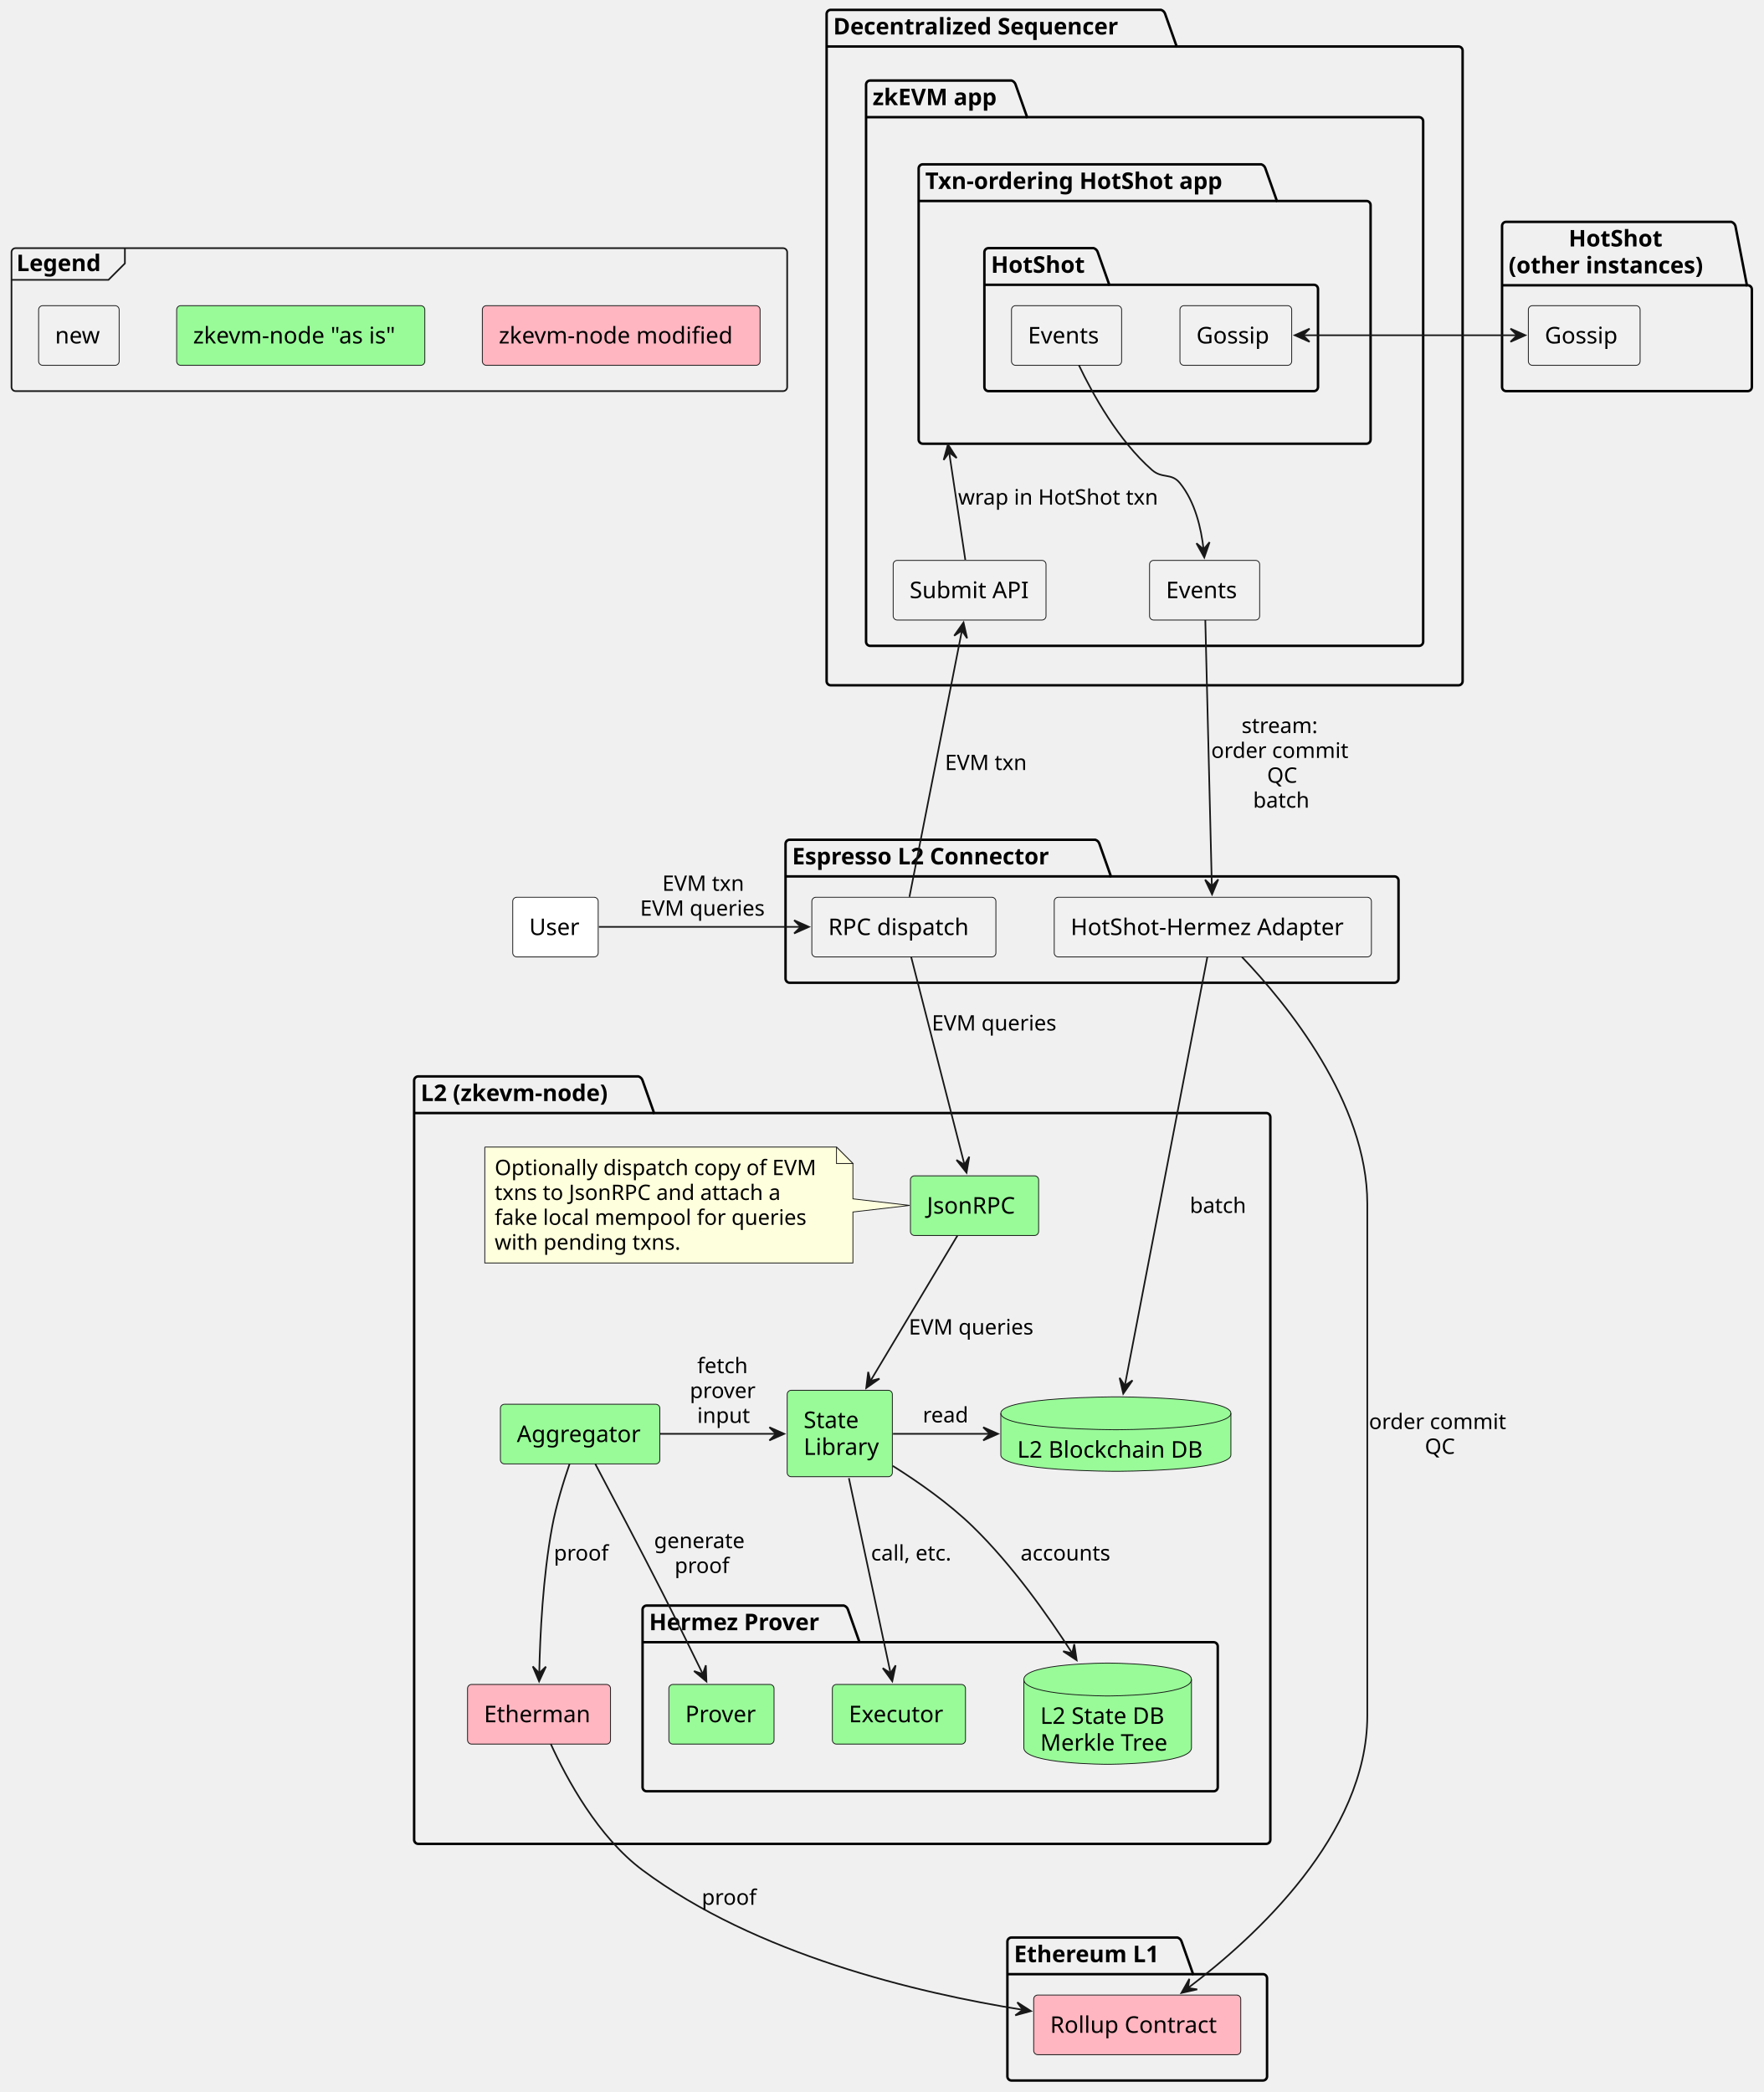
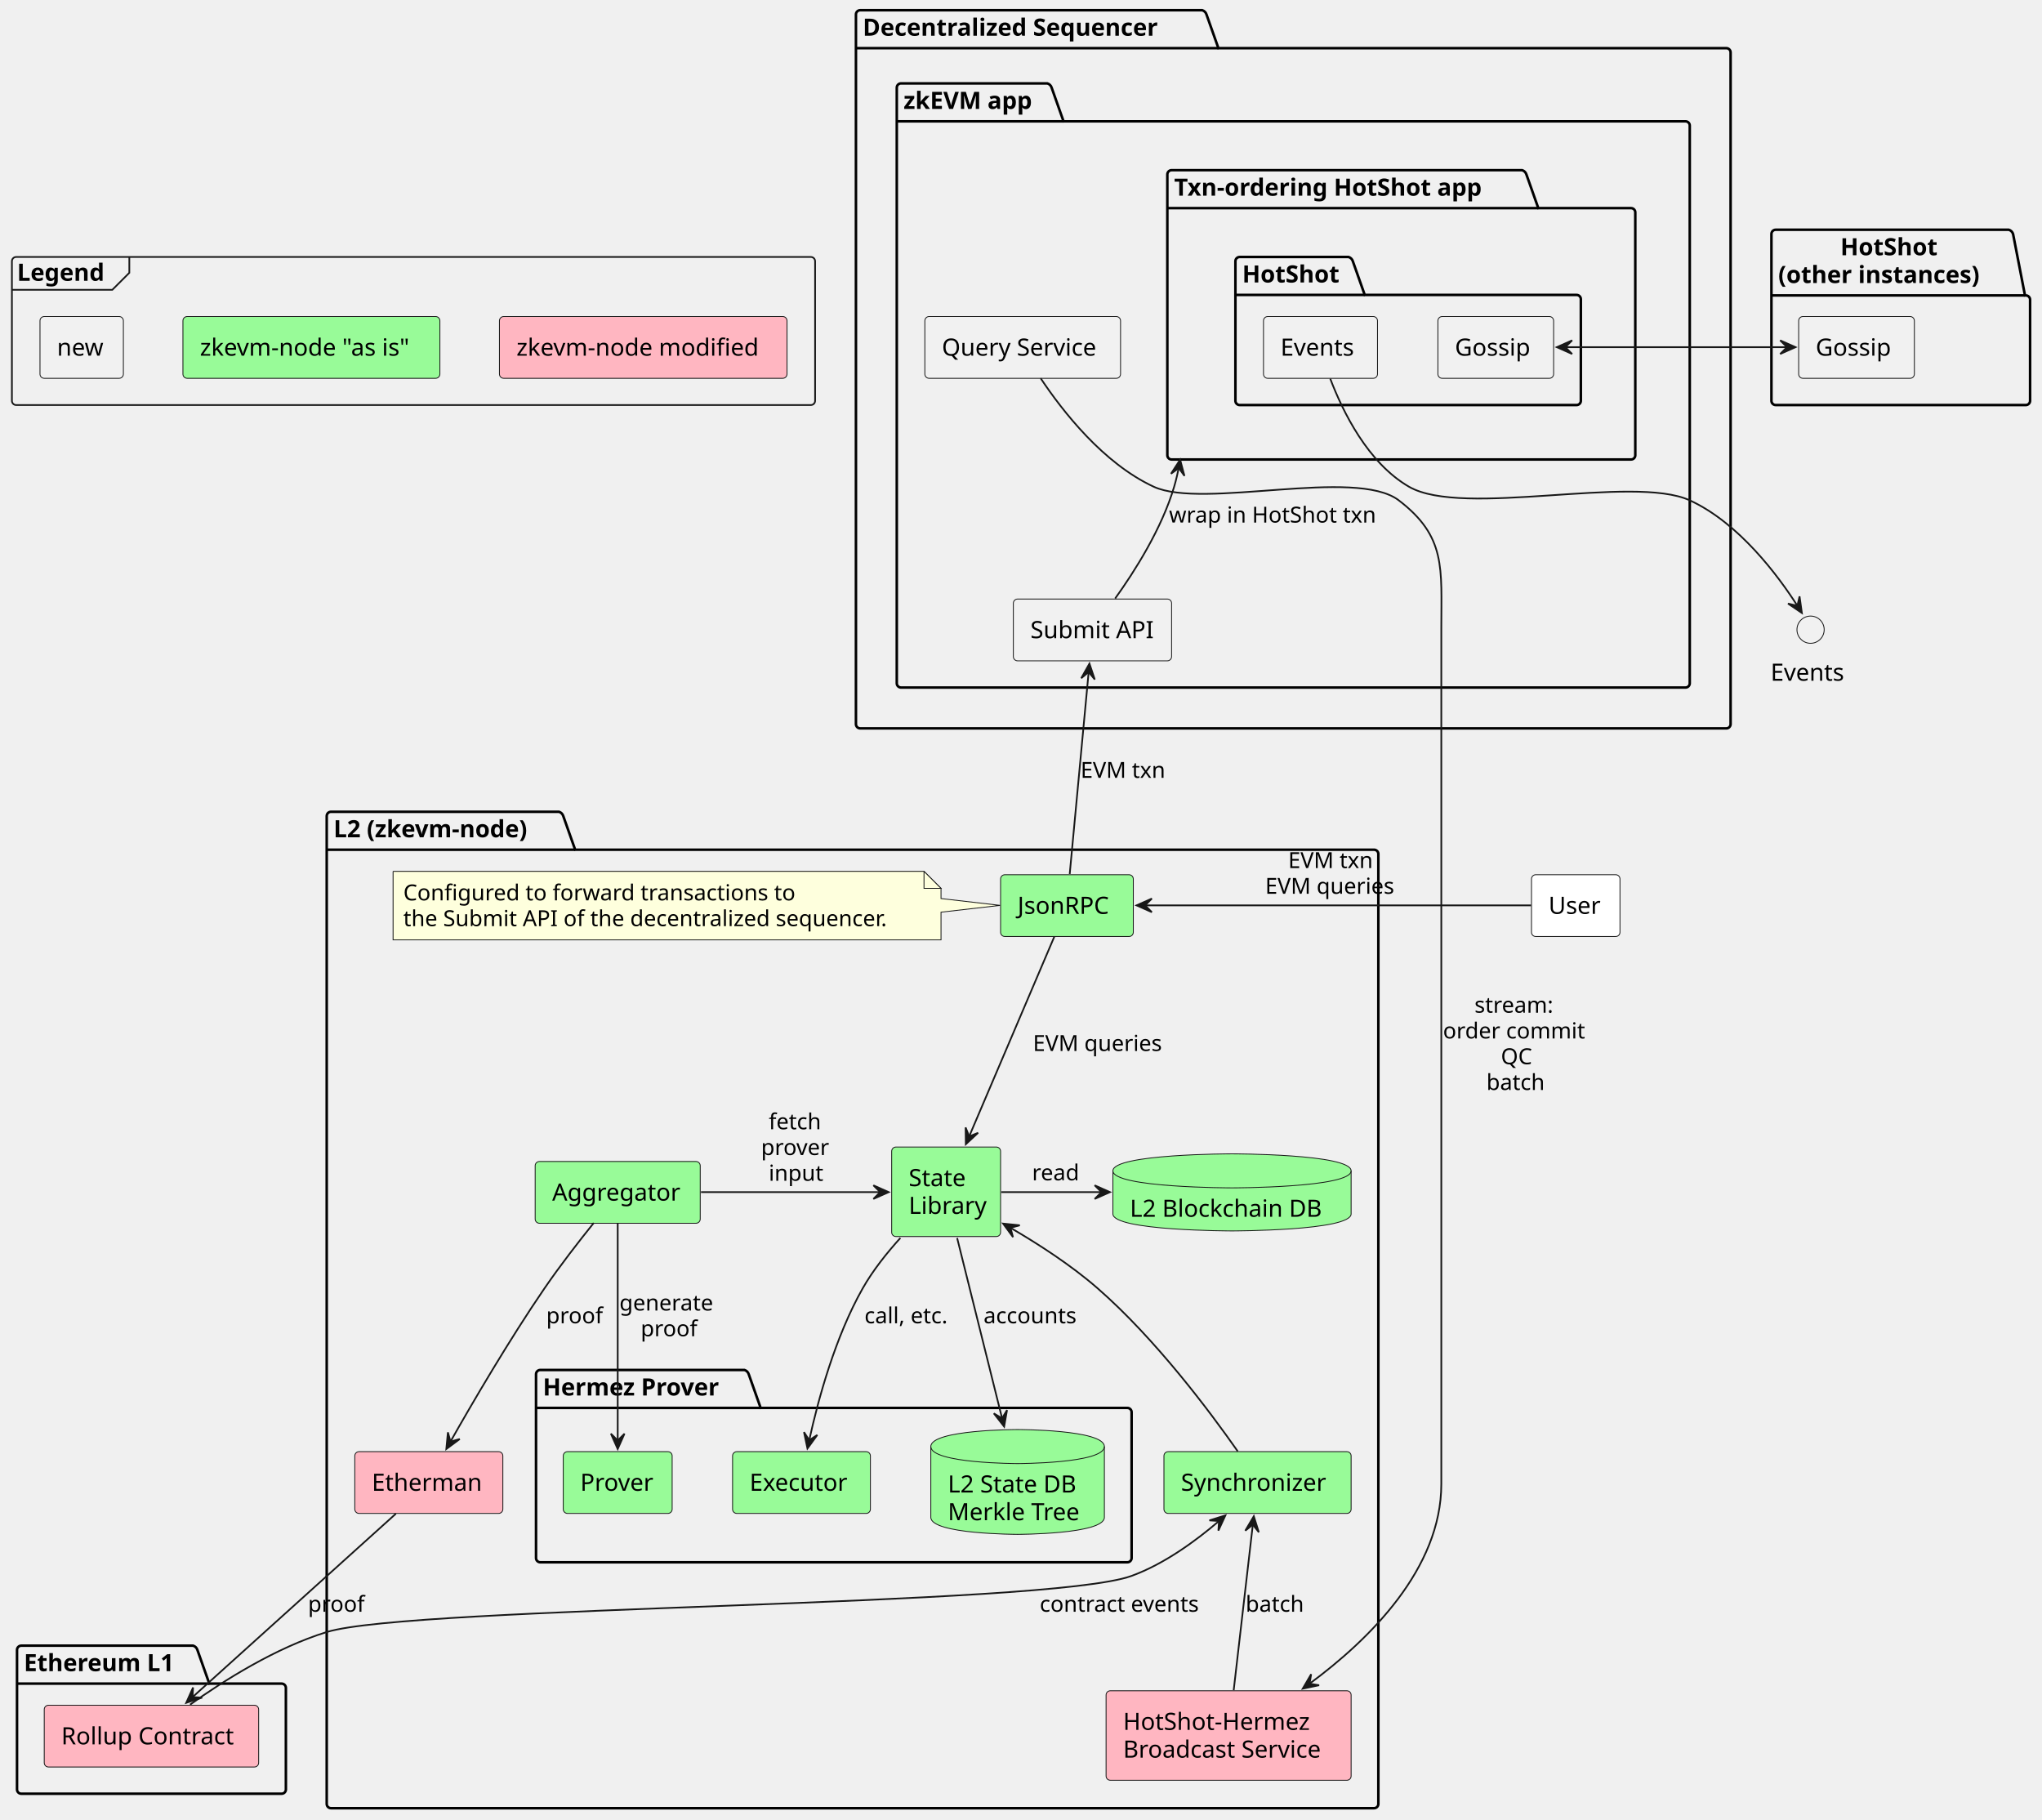
- <svg xmlns="http://www.w3.org/2000/svg" contentStyleType="text/css" height="1273px" preserveAspectRatio="none" style="width:1073px;height:1273px;background:#FFFFFF;" version="1.1" viewBox="0 0 1073 1273" width="1073px" zoomAndPan="magnify">
+ <svg xmlns="http://www.w3.org/2000/svg" contentStyleType="text/css" height="1069px" preserveAspectRatio="none" style="width:1200px;height:1069px;background:#FFFFFF;" version="1.1" viewBox="0 0 1200 1069" width="1200px" zoomAndPan="magnify">
  <defs />
  <g>
    <g id="cluster_Legend">
      <rect fill="none" height="87" rx="2.5" ry="2.5" style="stroke:#181818;stroke-width:1.0;" width="472" x="7" y="151" />
      <path d="M76,151 L76,160.297 L66,170.297 L7,170.297 " fill="none" style="stroke:#181818;stroke-width:1.0;" />
      <text fill="#000000" font-family="sans-serif" font-size="14" font-weight="bold" lengthAdjust="spacing" textLength="59" x="10" y="164.995">Legend</text>
    </g>
    <g id="cluster_HotShotExternal">
-       <path d="M916.5,135 L1053.5,135 A3.75,3.75 0 0 1 1056,137.5 L1063,173.594 L1063.5,173.594 A2.5,2.5 0 0 1 1066,176.094 L1066,235.5 A2.5,2.5 0 0 1 1063.5,238 L916.5,238 A2.5,2.5 0 0 1 914,235.5 L914,137.5 A2.5,2.5 0 0 1 916.5,135 " fill="none" style="stroke:#000000;stroke-width:1.5;" />
-       <line style="stroke:#000000;stroke-width:1.5;" x1="914" x2="1063" y1="173.594" y2="173.594" />
-       <text fill="#000000" font-family="sans-serif" font-size="14" font-weight="bold" lengthAdjust="spacing" textLength="63" x="954.5" y="149.995">HotShot</text>
-       <text fill="#000000" font-family="sans-serif" font-size="14" font-weight="bold" lengthAdjust="spacing" textLength="136" x="918" y="166.292">(other instances)</text>
+       <path d="M1043.5,135 L1180.5,135 A3.75,3.75 0 0 1 1183,137.5 L1190,173.594 L1190.5,173.594 A2.5,2.5 0 0 1 1193,176.094 L1193,235.5 A2.5,2.5 0 0 1 1190.5,238 L1043.5,238 A2.5,2.5 0 0 1 1041,235.5 L1041,137.5 A2.5,2.5 0 0 1 1043.5,135 " fill="none" style="stroke:#000000;stroke-width:1.5;" />
+       <line style="stroke:#000000;stroke-width:1.5;" x1="1041" x2="1190" y1="173.594" y2="173.594" />
+       <text fill="#000000" font-family="sans-serif" font-size="14" font-weight="bold" lengthAdjust="spacing" textLength="63" x="1081.5" y="149.995">HotShot</text>
+       <text fill="#000000" font-family="sans-serif" font-size="14" font-weight="bold" lengthAdjust="spacing" textLength="136" x="1045" y="166.292">(other instances)</text>
    </g>
    <g id="cluster_Decentralized Sequencer">
-       <path d="M505.5,6 L706.5,6 A3.75,3.75 0 0 1 709,8.5 L716,28.297 L887.5,28.297 A2.5,2.5 0 0 1 890,30.797 L890,414.5 A2.5,2.5 0 0 1 887.5,417 L505.5,417 A2.5,2.5 0 0 1 503,414.5 L503,8.5 A2.5,2.5 0 0 1 505.5,6 " fill="none" style="stroke:#000000;stroke-width:1.5;" />
+       <path d="M505.5,6 L706.5,6 A3.75,3.75 0 0 1 709,8.5 L716,28.297 L1014.5,28.297 A2.5,2.5 0 0 1 1017,30.797 L1017,425.5 A2.5,2.5 0 0 1 1014.5,428 L505.5,428 A2.5,2.5 0 0 1 503,425.5 L503,8.5 A2.5,2.5 0 0 1 505.5,6 " fill="none" style="stroke:#000000;stroke-width:1.5;" />
      <line style="stroke:#000000;stroke-width:1.5;" x1="503" x2="716" y1="28.297" y2="28.297" />
      <text fill="#000000" font-family="sans-serif" font-size="14" font-weight="bold" lengthAdjust="spacing" textLength="200" x="507" y="20.995">Decentralized Sequencer</text>
    </g>
    <g id="cluster_zkApp">
-       <path d="M529.5,49 L615.5,49 A3.75,3.75 0 0 1 618,51.5 L625,71.297 L863.5,71.297 A2.5,2.5 0 0 1 866,73.797 L866,390.5 A2.5,2.5 0 0 1 863.5,393 L529.5,393 A2.5,2.5 0 0 1 527,390.5 L527,51.5 A2.5,2.5 0 0 1 529.5,49 " fill="none" style="stroke:#000000;stroke-width:1.5;" />
+       <path d="M529.5,49 L615.5,49 A3.75,3.75 0 0 1 618,51.5 L625,71.297 L990.5,71.297 A2.5,2.5 0 0 1 993,73.797 L993,401.5 A2.5,2.5 0 0 1 990.5,404 L529.5,404 A2.5,2.5 0 0 1 527,401.5 L527,51.5 A2.5,2.5 0 0 1 529.5,49 " fill="none" style="stroke:#000000;stroke-width:1.5;" />
      <line style="stroke:#000000;stroke-width:1.5;" x1="527" x2="625" y1="71.297" y2="71.297" />
      <text fill="#000000" font-family="sans-serif" font-size="14" font-weight="bold" lengthAdjust="spacing" textLength="85" x="531" y="63.995">zkEVM app</text>
    </g>
    <g id="cluster_App">
-       <path d="M561.5,100 L767.5,100 A3.75,3.75 0 0 1 770,102.5 L777,122.297 L831.5,122.297 A2.5,2.5 0 0 1 834,124.797 L834,267.5 A2.5,2.5 0 0 1 831.5,270 L561.5,270 A2.5,2.5 0 0 1 559,267.5 L559,102.5 A2.5,2.5 0 0 1 561.5,100 " fill="none" style="stroke:#000000;stroke-width:1.5;" />
-       <line style="stroke:#000000;stroke-width:1.5;" x1="559" x2="777" y1="122.297" y2="122.297" />
-       <text fill="#000000" font-family="sans-serif" font-size="14" font-weight="bold" lengthAdjust="spacing" textLength="205" x="563" y="114.995">Txn-ordering HotShot app</text>
+       <path d="M688.5,100 L894.5,100 A3.75,3.75 0 0 1 897,102.5 L904,122.297 L958.5,122.297 A2.5,2.5 0 0 1 961,124.797 L961,267.5 A2.5,2.5 0 0 1 958.5,270 L688.5,270 A2.5,2.5 0 0 1 686,267.5 L686,102.5 A2.5,2.5 0 0 1 688.5,100 " fill="none" style="stroke:#000000;stroke-width:1.5;" />
+       <line style="stroke:#000000;stroke-width:1.5;" x1="686" x2="904" y1="122.297" y2="122.297" />
+       <text fill="#000000" font-family="sans-serif" font-size="14" font-weight="bold" lengthAdjust="spacing" textLength="205" x="690" y="114.995">Txn-ordering HotShot app</text>
    </g>
    <g id="cluster_HotShot">
-       <path d="M601.5,151 L665.5,151 A3.75,3.75 0 0 1 668,153.5 L675,173.297 L799.5,173.297 A2.5,2.5 0 0 1 802,175.797 L802,235.5 A2.5,2.5 0 0 1 799.5,238 L601.5,238 A2.5,2.5 0 0 1 599,235.5 L599,153.5 A2.5,2.5 0 0 1 601.5,151 " fill="none" style="stroke:#000000;stroke-width:1.5;" />
-       <line style="stroke:#000000;stroke-width:1.5;" x1="599" x2="675" y1="173.297" y2="173.297" />
-       <text fill="#000000" font-family="sans-serif" font-size="14" font-weight="bold" lengthAdjust="spacing" textLength="63" x="603" y="165.995">HotShot</text>
-     </g>
-     <g id="cluster_Connector">
-       <path d="M480.5,511 L666.5,511 A3.75,3.75 0 0 1 669,513.5 L676,533.297 L848.5,533.297 A2.5,2.5 0 0 1 851,535.797 L851,595.5 A2.5,2.5 0 0 1 848.5,598 L480.5,598 A2.5,2.5 0 0 1 478,595.5 L478,513.5 A2.5,2.5 0 0 1 480.5,511 " fill="none" style="stroke:#000000;stroke-width:1.5;" />
-       <line style="stroke:#000000;stroke-width:1.5;" x1="478" x2="676" y1="533.297" y2="533.297" />
-       <text fill="#000000" font-family="sans-serif" font-size="14" font-weight="bold" lengthAdjust="spacing" textLength="185" x="482" y="525.995">Espresso L2 Connector</text>
+       <path d="M728.5,151 L792.5,151 A3.75,3.75 0 0 1 795,153.5 L802,173.297 L926.5,173.297 A2.5,2.5 0 0 1 929,175.797 L929,235.5 A2.5,2.5 0 0 1 926.5,238 L728.5,238 A2.5,2.5 0 0 1 726,235.5 L726,153.5 A2.5,2.5 0 0 1 728.5,151 " fill="none" style="stroke:#000000;stroke-width:1.5;" />
+       <line style="stroke:#000000;stroke-width:1.5;" x1="726" x2="802" y1="173.297" y2="173.297" />
+       <text fill="#000000" font-family="sans-serif" font-size="14" font-weight="bold" lengthAdjust="spacing" textLength="63" x="730" y="165.995">HotShot</text>
    </g>
    <g id="cluster_L1">
-       <path d="M615.5,1179 L716.5,1179 A3.75,3.75 0 0 1 719,1181.5 L726,1201.297 L768.5,1201.297 A2.5,2.5 0 0 1 771,1203.797 L771,1263.5 A2.5,2.5 0 0 1 768.5,1266 L615.5,1266 A2.5,2.5 0 0 1 613,1263.5 L613,1181.5 A2.5,2.5 0 0 1 615.5,1179 " fill="none" style="stroke:#000000;stroke-width:1.5;" />
-       <line style="stroke:#000000;stroke-width:1.5;" x1="613" x2="726" y1="1201.297" y2="1201.297" />
-       <text fill="#000000" font-family="sans-serif" font-size="14" font-weight="bold" lengthAdjust="spacing" textLength="100" x="617" y="1193.995">Ethereum L1</text>
+       <path d="M12.5,967 L113.5,967 A3.75,3.75 0 0 1 116,969.5 L123,989.297 L165.5,989.297 A2.5,2.5 0 0 1 168,991.797 L168,1051.5 A2.5,2.5 0 0 1 165.5,1054 L12.5,1054 A2.5,2.5 0 0 1 10,1051.5 L10,969.5 A2.5,2.5 0 0 1 12.5,967 " fill="none" style="stroke:#000000;stroke-width:1.5;" />
+       <line style="stroke:#000000;stroke-width:1.5;" x1="10" x2="123" y1="989.297" y2="989.297" />
+       <text fill="#000000" font-family="sans-serif" font-size="14" font-weight="bold" lengthAdjust="spacing" textLength="100" x="14" y="981.995">Ethereum L1</text>
    </g>
    <g id="cluster_L2">
-       <path d="M254.5,655 L388.5,655 A3.75,3.75 0 0 1 391,657.5 L398,677.297 L770.5,677.297 A2.5,2.5 0 0 1 773,679.797 L773,1119.5 A2.5,2.5 0 0 1 770.5,1122 L254.5,1122 A2.5,2.5 0 0 1 252,1119.5 L252,657.5 A2.5,2.5 0 0 1 254.5,655 " fill="none" style="stroke:#000000;stroke-width:1.5;" />
-       <line style="stroke:#000000;stroke-width:1.5;" x1="252" x2="398" y1="677.297" y2="677.297" />
-       <text fill="#000000" font-family="sans-serif" font-size="14" font-weight="bold" lengthAdjust="spacing" textLength="133" x="256" y="669.995">L2 (zkevm-node)</text>
+       <path d="M194.5,477 L328.5,477 A3.75,3.75 0 0 1 331,479.5 L338,499.297 L807.5,499.297 A2.5,2.5 0 0 1 810,501.797 L810,1060 A2.5,2.5 0 0 1 807.5,1062.5 L194.5,1062.5 A2.5,2.5 0 0 1 192,1060 L192,479.5 A2.5,2.5 0 0 1 194.5,477 " fill="none" style="stroke:#000000;stroke-width:1.5;" />
+       <line style="stroke:#000000;stroke-width:1.5;" x1="192" x2="338" y1="499.297" y2="499.297" />
+       <text fill="#000000" font-family="sans-serif" font-size="14" font-weight="bold" lengthAdjust="spacing" textLength="133" x="196" y="491.995">L2 (zkevm-node)</text>
    </g>
    <g id="cluster_HermezProver">
-       <path d="M393.5,977 L513.5,977 A3.75,3.75 0 0 1 516,979.5 L523,999.297 L738.5,999.297 A2.5,2.5 0 0 1 741,1001.797 L741,1087.5 A2.5,2.5 0 0 1 738.5,1090 L393.5,1090 A2.5,2.5 0 0 1 391,1087.5 L391,979.5 A2.5,2.5 0 0 1 393.5,977 " fill="none" style="stroke:#000000;stroke-width:1.5;" />
-       <line style="stroke:#000000;stroke-width:1.5;" x1="391" x2="523" y1="999.297" y2="999.297" />
-       <text fill="#000000" font-family="sans-serif" font-size="14" font-weight="bold" lengthAdjust="spacing" textLength="119" x="395" y="991.995">Hermez Prover</text>
+       <path d="M317.5,805 L437.5,805 A3.75,3.75 0 0 1 440,807.5 L447,827.297 L662.5,827.297 A2.5,2.5 0 0 1 665,829.797 L665,915.5 A2.5,2.5 0 0 1 662.5,918 L317.5,918 A2.5,2.5 0 0 1 315,915.5 L315,807.5 A2.5,2.5 0 0 1 317.5,805 " fill="none" style="stroke:#000000;stroke-width:1.5;" />
+       <line style="stroke:#000000;stroke-width:1.5;" x1="315" x2="447" y1="827.297" y2="827.297" />
+       <text fill="#000000" font-family="sans-serif" font-size="14" font-weight="bold" lengthAdjust="spacing" textLength="119" x="319" y="819.995">Hermez Prover</text>
    </g>
    <g id="elem_Original">
      <rect fill="#98FB98" height="36.297" rx="2.5" ry="2.5" style="stroke:#181818;stroke-width:0.5;" width="151" x="107.5" y="186" />
      <text fill="#000000" font-family="sans-serif" font-size="14" lengthAdjust="spacing" textLength="131" x="117.5" y="208.995">zkevm-node "as is"</text>
    </g>
    <g id="elem_Modified">
      <rect fill="#FFB6C1" height="36.297" rx="2.5" ry="2.5" style="stroke:#181818;stroke-width:0.5;" width="169" x="293.5" y="186" />
      <text fill="#000000" font-family="sans-serif" font-size="14" lengthAdjust="spacing" textLength="149" x="303.5" y="208.995">zkevm-node modified</text>
    </g>
    <g id="elem_New">
      <rect fill="#F1F1F1" height="36.297" rx="2.5" ry="2.5" style="stroke:#181818;stroke-width:0.5;" width="49" x="23.5" y="186" />
      <text fill="#000000" font-family="sans-serif" font-size="14" lengthAdjust="spacing" textLength="29" x="33.5" y="208.995">new</text>
    </g>
    <g id="elem_GossipExternal">
-       <rect fill="#F1F1F1" height="36.297" rx="2.5" ry="2.5" style="stroke:#181818;stroke-width:0.5;" width="68" x="930" y="186" />
-       <text fill="#000000" font-family="sans-serif" font-size="14" lengthAdjust="spacing" textLength="48" x="940" y="208.995">Gossip</text>
+       <rect fill="#F1F1F1" height="36.297" rx="2.5" ry="2.5" style="stroke:#181818;stroke-width:0.5;" width="68" x="1057" y="186" />
+       <text fill="#000000" font-family="sans-serif" font-size="14" lengthAdjust="spacing" textLength="48" x="1067" y="208.995">Gossip</text>
+     </g>
+     <g id="elem_QueryService">
+       <rect fill="#F1F1F1" height="36.297" rx="2.5" ry="2.5" style="stroke:#181818;stroke-width:0.5;" width="115" x="543.5" y="186" />
+       <text fill="#000000" font-family="sans-serif" font-size="14" lengthAdjust="spacing" textLength="95" x="553.5" y="208.995">Query Service</text>
+     </g>
+     <g id="elem_Submit">
+       <rect fill="#F1F1F1" height="36.297" rx="2.5" ry="2.5" style="stroke:#181818;stroke-width:0.5;" width="93" x="595.5" y="352" />
+       <text fill="#000000" font-family="sans-serif" font-size="14" lengthAdjust="spacing" textLength="73" x="605.5" y="374.995">Submit API</text>
+     </g>
+     <g id="elem_GossipInternal">
+       <rect fill="#F1F1F1" height="36.297" rx="2.5" ry="2.5" style="stroke:#181818;stroke-width:0.5;" width="68" x="845" y="186" />
+       <text fill="#000000" font-family="sans-serif" font-size="14" lengthAdjust="spacing" textLength="48" x="855" y="208.995">Gossip</text>
+     </g>
+     <g id="elem_HotShotEvents">
+       <rect fill="#F1F1F1" height="36.297" rx="2.5" ry="2.5" style="stroke:#181818;stroke-width:0.5;" width="67" x="742.5" y="186" />
+       <text fill="#000000" font-family="sans-serif" font-size="14" lengthAdjust="spacing" textLength="47" x="752.5" y="208.995">Events</text>
+     </g>
+     <g id="elem_Rollup">
+       <rect fill="#FFB6C1" height="36.297" rx="2.5" ry="2.5" style="stroke:#181818;stroke-width:0.5;" width="126" x="26" y="1002" />
+       <text fill="#000000" font-family="sans-serif" font-size="14" lengthAdjust="spacing" textLength="106" x="36" y="1024.995">Rollup Contract</text>
+     </g>
+     <g id="elem_JsonRPC">
+       <rect fill="#98FB98" height="36.297" rx="2.5" ry="2.5" style="stroke:#181818;stroke-width:0.5;" width="78" x="588" y="514" />
+       <text fill="#000000" font-family="sans-serif" font-size="14" lengthAdjust="spacing" textLength="58" x="598" y="536.995">JsonRPC</text>
+     </g>
+     <g id="elem_GMN23">
+       <path d="M231,512 L231,552.266 A0,0 0 0 0 231,552.266 L553,552.266 A0,0 0 0 0 553,552.266 L553,536 L587.74,532 L553,528 L553,522 L543,512 L231,512 A0,0 0 0 0 231,512 " fill="#FEFFDD" style="stroke:#181818;stroke-width:0.5;" />
+       <path d="M543,512 L543,522 L553,522 L543,512 " fill="#FEFFDD" style="stroke:#181818;stroke-width:0.5;" />
+       <text fill="#000000" font-family="sans-serif" font-size="13" lengthAdjust="spacing" textLength="237" x="237" y="529.067">Configured to forward transactions to</text>
+       <text fill="#000000" font-family="sans-serif" font-size="13" lengthAdjust="spacing" textLength="301" x="237" y="544.2">the Submit API of the decentralized sequencer.</text>
+     </g>
+     <g id="elem_L2DB">
+       <path d="M654,688 C654,678 724,678 724,678 C724,678 794,678 794,688 L794,713.297 C794,723.297 724,723.297 724,723.297 C724,723.297 654,723.297 654,713.297 L654,688 " fill="#98FB98" style="stroke:#181818;stroke-width:0.5;" />
+       <path d="M654,688 C654,698 724,698 724,698 C724,698 794,698 794,688 " fill="none" style="stroke:#181818;stroke-width:0.5;" />
+       <text fill="#000000" font-family="sans-serif" font-size="14" lengthAdjust="spacing" textLength="120" x="664" y="714.995">L2 Blockchain DB</text>
+     </g>
+     <g id="elem_Etherman">
+       <rect fill="#FFB6C1" height="36.297" rx="2.5" ry="2.5" style="stroke:#181818;stroke-width:0.5;" width="87" x="208.5" y="853" />
+       <text fill="#000000" font-family="sans-serif" font-size="14" lengthAdjust="spacing" textLength="67" x="218.5" y="875.995">Etherman</text>
+     </g>
+     <g id="elem_Aggregator">
+       <rect fill="#98FB98" height="36.297" rx="2.5" ry="2.5" style="stroke:#181818;stroke-width:0.5;" width="97" x="314.5" y="682.5" />
+       <text fill="#000000" font-family="sans-serif" font-size="14" lengthAdjust="spacing" textLength="77" x="324.5" y="705.495">Aggregator</text>
+     </g>
+     <g id="elem_State">
+       <rect fill="#98FB98" height="52.594" rx="2.5" ry="2.5" style="stroke:#181818;stroke-width:0.5;" width="64" x="524" y="674" />
+       <text fill="#000000" font-family="sans-serif" font-size="14" lengthAdjust="spacing" textLength="36" x="534" y="696.995">State</text>
+       <text fill="#000000" font-family="sans-serif" font-size="14" lengthAdjust="spacing" textLength="44" x="534" y="713.292">Library</text>
+     </g>
+     <g id="elem_Broadcast">
+       <rect fill="#FFB6C1" height="52.594" rx="2.5" ry="2.5" style="stroke:#181818;stroke-width:0.5;" width="144" x="650" y="993.5" />
+       <text fill="#000000" font-family="sans-serif" font-size="14" lengthAdjust="spacing" textLength="115" x="660" y="1016.495">HotShot-Hermez</text>
+       <text fill="#000000" font-family="sans-serif" font-size="14" lengthAdjust="spacing" textLength="124" x="660" y="1032.792">Broadcast Service</text>
+     </g>
+     <g id="elem_Synchronizer">
+       <rect fill="#98FB98" height="36.297" rx="2.5" ry="2.5" style="stroke:#181818;stroke-width:0.5;" width="110" x="684" y="853" />
+       <text fill="#000000" font-family="sans-serif" font-size="14" lengthAdjust="spacing" textLength="90" x="694" y="875.995">Synchronizer</text>
+     </g>
+     <g id="elem_Prover">
+       <rect fill="#98FB98" height="36.297" rx="2.5" ry="2.5" style="stroke:#181818;stroke-width:0.5;" width="64" x="331" y="853" />
+       <text fill="#000000" font-family="sans-serif" font-size="14" lengthAdjust="spacing" textLength="44" x="341" y="875.995">Prover</text>
+     </g>
+     <g id="elem_Executor">
+       <rect fill="#98FB98" height="36.297" rx="2.5" ry="2.5" style="stroke:#181818;stroke-width:0.5;" width="81" x="430.5" y="853" />
+       <text fill="#000000" font-family="sans-serif" font-size="14" lengthAdjust="spacing" textLength="61" x="440.5" y="875.995">Executor</text>
+     </g>
+     <g id="elem_Tree">
+       <path d="M547,850 C547,840 598,840 598,840 C598,840 649,840 649,850 L649,891.594 C649,901.594 598,901.594 598,901.594 C598,901.594 547,901.594 547,891.594 L547,850 " fill="#98FB98" style="stroke:#181818;stroke-width:0.5;" />
+       <path d="M547,850 C547,860 598,860 598,860 C598,860 649,860 649,850 " fill="none" style="stroke:#181818;stroke-width:0.5;" />
+       <text fill="#000000" font-family="sans-serif" font-size="14" lengthAdjust="spacing" textLength="81" x="557" y="876.995">L2 State DB</text>
+       <text fill="#000000" font-family="sans-serif" font-size="14" lengthAdjust="spacing" textLength="82" x="557" y="893.292">Merkle Tree</text>
+     </g>
+     <g id="elem_User">
+       <rect fill="#FFFFFF" height="36.297" rx="2.5" ry="2.5" style="stroke:#181818;stroke-width:0.5;" width="52" x="900" y="514" />
+       <text fill="#000000" font-family="sans-serif" font-size="14" lengthAdjust="spacing" textLength="32" x="910" y="536.995">User</text>
    </g>
    <g id="elem_Events">
-       <rect fill="#F1F1F1" height="36.297" rx="2.5" ry="2.5" style="stroke:#181818;stroke-width:0.5;" width="67" x="699.5" y="341" />
-       <text fill="#000000" font-family="sans-serif" font-size="14" lengthAdjust="spacing" textLength="47" x="709.5" y="363.995">Events</text>
-     </g>
-     <g id="elem_Submit">
-       <rect fill="#F1F1F1" height="36.297" rx="2.5" ry="2.5" style="stroke:#181818;stroke-width:0.5;" width="93" x="543.5" y="341" />
-       <text fill="#000000" font-family="sans-serif" font-size="14" lengthAdjust="spacing" textLength="73" x="553.5" y="363.995">Submit API</text>
-     </g>
-     <g id="elem_GossipInternal">
-       <rect fill="#F1F1F1" height="36.297" rx="2.5" ry="2.5" style="stroke:#181818;stroke-width:0.5;" width="68" x="718" y="186" />
-       <text fill="#000000" font-family="sans-serif" font-size="14" lengthAdjust="spacing" textLength="48" x="728" y="208.995">Gossip</text>
-     </g>
-     <g id="elem_HotShotEvents">
-       <rect fill="#F1F1F1" height="36.297" rx="2.5" ry="2.5" style="stroke:#181818;stroke-width:0.5;" width="67" x="615.5" y="186" />
-       <text fill="#000000" font-family="sans-serif" font-size="14" lengthAdjust="spacing" textLength="47" x="625.5" y="208.995">Events</text>
-     </g>
-     <g id="elem_Adapter">
-       <rect fill="#F1F1F1" height="36.297" rx="2.5" ry="2.5" style="stroke:#181818;stroke-width:0.5;" width="193" x="641.5" y="546" />
-       <text fill="#000000" font-family="sans-serif" font-size="14" lengthAdjust="spacing" textLength="173" x="651.5" y="568.995">HotShot-Hermez Adapter</text>
-     </g>
-     <g id="elem_Dispatch">
-       <rect fill="#F1F1F1" height="36.297" rx="2.5" ry="2.5" style="stroke:#181818;stroke-width:0.5;" width="112" x="494" y="546" />
-       <text fill="#000000" font-family="sans-serif" font-size="14" lengthAdjust="spacing" textLength="92" x="504" y="568.995">RPC dispatch</text>
-     </g>
-     <g id="elem_Rollup">
-       <rect fill="#FFB6C1" height="36.297" rx="2.5" ry="2.5" style="stroke:#181818;stroke-width:0.5;" width="126" x="629" y="1214" />
-       <text fill="#000000" font-family="sans-serif" font-size="14" lengthAdjust="spacing" textLength="106" x="639" y="1236.995">Rollup Contract</text>
-     </g>
-     <g id="elem_JsonRPC">
-       <rect fill="#98FB98" height="36.297" rx="2.5" ry="2.5" style="stroke:#181818;stroke-width:0.5;" width="78" x="554" y="715.5" />
-       <text fill="#000000" font-family="sans-serif" font-size="14" lengthAdjust="spacing" textLength="58" x="564" y="738.495">JsonRPC</text>
-     </g>
-     <g id="elem_GMN26">
-       <path d="M295,698 L295,768.531 A0,0 0 0 0 295,768.531 L519,768.531 A0,0 0 0 0 519,768.531 L519,737.5 L553.53,733.5 L519,729.5 L519,708 L509,698 L295,698 A0,0 0 0 0 295,698 " fill="#FEFFDD" style="stroke:#181818;stroke-width:0.5;" />
-       <path d="M509,698 L509,708 L519,708 L509,698 " fill="#FEFFDD" style="stroke:#181818;stroke-width:0.5;" />
-       <text fill="#000000" font-family="sans-serif" font-size="13" lengthAdjust="spacing" textLength="203" x="301" y="715.067">Optionally dispatch copy of EVM</text>
-       <text fill="#000000" font-family="sans-serif" font-size="13" lengthAdjust="spacing" textLength="184" x="301" y="730.2">txns to JsonRPC and attach a</text>
-       <text fill="#000000" font-family="sans-serif" font-size="13" lengthAdjust="spacing" textLength="197" x="301" y="745.332">fake local mempool for queries</text>
-       <text fill="#000000" font-family="sans-serif" font-size="13" lengthAdjust="spacing" textLength="115" x="301" y="760.465">with pending txns.</text>
-     </g>
-     <g id="elem_L2DB">
-       <path d="M609,860 C609,850 679,850 679,850 C679,850 749,850 749,860 L749,885.297 C749,895.297 679,895.297 679,895.297 C679,895.297 609,895.297 609,885.297 L609,860 " fill="#98FB98" style="stroke:#181818;stroke-width:0.5;" />
-       <path d="M609,860 C609,870 679,870 679,870 C679,870 749,870 749,860 " fill="none" style="stroke:#181818;stroke-width:0.5;" />
-       <text fill="#000000" font-family="sans-serif" font-size="14" lengthAdjust="spacing" textLength="120" x="619" y="886.995">L2 Blockchain DB</text>
-     </g>
-     <g id="elem_Etherman">
-       <rect fill="#FFB6C1" height="36.297" rx="2.5" ry="2.5" style="stroke:#181818;stroke-width:0.5;" width="87" x="284.5" y="1025" />
-       <text fill="#000000" font-family="sans-serif" font-size="14" lengthAdjust="spacing" textLength="67" x="294.5" y="1047.995">Etherman</text>
-     </g>
-     <g id="elem_Aggregator">
-       <rect fill="#98FB98" height="36.297" rx="2.5" ry="2.5" style="stroke:#181818;stroke-width:0.5;" width="97" x="304.5" y="854.5" />
-       <text fill="#000000" font-family="sans-serif" font-size="14" lengthAdjust="spacing" textLength="77" x="314.5" y="877.495">Aggregator</text>
-     </g>
-     <g id="elem_State">
-       <rect fill="#98FB98" height="52.594" rx="2.5" ry="2.5" style="stroke:#181818;stroke-width:0.5;" width="64" x="479" y="846" />
-       <text fill="#000000" font-family="sans-serif" font-size="14" lengthAdjust="spacing" textLength="36" x="489" y="868.995">State</text>
-       <text fill="#000000" font-family="sans-serif" font-size="14" lengthAdjust="spacing" textLength="44" x="489" y="885.292">Library</text>
-     </g>
-     <g id="elem_Prover">
-       <rect fill="#98FB98" height="36.297" rx="2.5" ry="2.5" style="stroke:#181818;stroke-width:0.5;" width="64" x="407" y="1025" />
-       <text fill="#000000" font-family="sans-serif" font-size="14" lengthAdjust="spacing" textLength="44" x="417" y="1047.995">Prover</text>
-     </g>
-     <g id="elem_Executor">
-       <rect fill="#98FB98" height="36.297" rx="2.5" ry="2.5" style="stroke:#181818;stroke-width:0.5;" width="81" x="506.5" y="1025" />
-       <text fill="#000000" font-family="sans-serif" font-size="14" lengthAdjust="spacing" textLength="61" x="516.5" y="1047.995">Executor</text>
-     </g>
-     <g id="elem_Tree">
-       <path d="M623,1022 C623,1012 674,1012 674,1012 C674,1012 725,1012 725,1022 L725,1063.594 C725,1073.594 674,1073.594 674,1073.594 C674,1073.594 623,1073.594 623,1063.594 L623,1022 " fill="#98FB98" style="stroke:#181818;stroke-width:0.5;" />
-       <path d="M623,1022 C623,1032 674,1032 674,1032 C674,1032 725,1032 725,1022 " fill="none" style="stroke:#181818;stroke-width:0.5;" />
-       <text fill="#000000" font-family="sans-serif" font-size="14" lengthAdjust="spacing" textLength="81" x="633" y="1048.995">L2 State DB</text>
-       <text fill="#000000" font-family="sans-serif" font-size="14" lengthAdjust="spacing" textLength="82" x="633" y="1065.292">Merkle Tree</text>
-     </g>
-     <g id="elem_User">
-       <rect fill="#FFFFFF" height="36.297" rx="2.5" ry="2.5" style="stroke:#181818;stroke-width:0.5;" width="52" x="312" y="546" />
-       <text fill="#000000" font-family="sans-serif" font-size="14" lengthAdjust="spacing" textLength="32" x="322" y="568.995">User</text>
-     </g>
-     <g id="link_User_Dispatch">
-       <path d="M364.42,564 C394.98,564 446.32,564 487.26,564 " fill="none" id="User-to-Dispatch" style="stroke:#181818;stroke-width:1.0;" />
-       <polygon fill="#181818" points="492.23,564,483.23,560,487.23,564,483.23,568,492.23,564" style="stroke:#181818;stroke-width:1.0;" />
-       <text fill="#000000" font-family="sans-serif" font-size="13" lengthAdjust="spacing" textLength="52" x="403" y="542.067">EVM txn</text>
-       <text fill="#000000" font-family="sans-serif" font-size="13" lengthAdjust="spacing" textLength="79" x="389.5" y="557.2">EVM queries</text>
-     </g>
-     <g id="link_Dispatch_JsonRPC">
-       <path d="M554.44,582.29 C562.2,612.51 578.22,674.94 586.97,709.03 " fill="none" id="Dispatch-to-JsonRPC" style="stroke:#181818;stroke-width:1.0;" />
-       <polygon fill="#181818" points="588.14,713.58,589.777,703.868,586.897,708.737,582.028,705.857,588.14,713.58" style="stroke:#181818;stroke-width:1.0;" />
-       <text fill="#000000" font-family="sans-serif" font-size="13" lengthAdjust="spacing" textLength="79" x="567" y="627.067">EVM queries</text>
-     </g>
-     <g id="link_Submit_Dispatch">
-       <path d="M585.36,383.55 C577.22,424.84 560.57,509.37 553.4,545.74 " fill="none" id="Submit-backto-Dispatch" style="stroke:#181818;stroke-width:1.0;" />
-       <polygon fill="#181818" points="586.3,378.79,580.631,386.844,585.33,383.695,588.479,388.395,586.3,378.79" style="stroke:#181818;stroke-width:1.0;" />
-       <text fill="#000000" font-family="sans-serif" font-size="13" lengthAdjust="spacing" textLength="52" x="575" y="468.567">EVM txn</text>
+       <ellipse cx="1064" cy="370" fill="#F1F1F1" rx="8" ry="8" style="stroke:#181818;stroke-width:0.5;" />
+       <text fill="#000000" font-family="sans-serif" font-size="14" lengthAdjust="spacing" textLength="47" x="1040.5" y="399.995">Events</text>
+     </g>
+     <g id="link_User_JsonRPC">
+       <path d="M899.74,532 C848.85,532 736.21,532 672.76,532 " fill="none" id="User-to-JsonRPC" style="stroke:#181818;stroke-width:1.0;" />
+       <polygon fill="#181818" points="667.91,532,676.91,536,672.91,532,676.91,528,667.91,532" style="stroke:#181818;stroke-width:1.0;" />
+       <text fill="#000000" font-family="sans-serif" font-size="13" lengthAdjust="spacing" textLength="52" x="757" y="510.067">EVM txn</text>
+       <text fill="#000000" font-family="sans-serif" font-size="13" lengthAdjust="spacing" textLength="79" x="743.5" y="525.2">EVM queries</text>
+     </g>
+     <g id="link_Submit_JsonRPC">
+       <path d="M639.79,394.57 C636.75,427.03 631.34,484.75 628.63,513.59 " fill="none" id="Submit-backto-JsonRPC" style="stroke:#181818;stroke-width:1.0;" />
+       <polygon fill="#181818" points="640.22,389.93,635.388,398.512,639.748,394.908,643.352,399.267,640.22,389.93" style="stroke:#181818;stroke-width:1.0;" />
+       <text fill="#000000" font-family="sans-serif" font-size="13" lengthAdjust="spacing" textLength="52" x="635" y="457.067">EVM txn</text>
    </g>
    <g id="link_GossipInternal_GossipExternal">
-       <path d="M792.8,204 C836.28,204 879.76,204 923.24,204 " fill="none" id="GossipInternal-GossipExternal" style="stroke:#181818;stroke-width:1.0;" />
-       <polygon fill="#181818" points="928.14,204,919.14,200,923.14,204,919.14,208,928.14,204" style="stroke:#181818;stroke-width:1.0;" />
-       <polygon fill="#181818" points="787.88,204,796.88,208,792.88,204,796.88,200,787.88,204" style="stroke:#181818;stroke-width:1.0;" />
-     </g>
-     <g id="link_Events_Adapter">
-       <path d="M733.43,377.31 C734.32,413.64 736.4,497.89 737.41,539.24 " fill="none" id="Events-to-Adapter" style="stroke:#181818;stroke-width:1.0;" />
-       <polygon fill="#181818" points="737.54,544.22,741.307,535.12,737.412,539.222,733.31,535.326,737.54,544.22" style="stroke:#181818;stroke-width:1.0;" />
-       <text fill="#000000" font-family="sans-serif" font-size="13" lengthAdjust="spacing" textLength="50" x="755.5" y="446.067">stream:</text>
-       <text fill="#000000" font-family="sans-serif" font-size="13" lengthAdjust="spacing" textLength="87" x="737" y="461.2">order commit</text>
-       <text fill="#000000" font-family="sans-serif" font-size="13" lengthAdjust="spacing" textLength="19" x="771" y="476.332">QC</text>
-       <text fill="#000000" font-family="sans-serif" font-size="13" lengthAdjust="spacing" textLength="36" x="762.5" y="491.465">batch</text>
-     </g>
-     <g id="link_Adapter_L2DB">
-       <path d="M734.66,582.36 C724.9,633.04 696.39,781.19 684.4,843.44 " fill="none" id="Adapter-to-L2DB" style="stroke:#181818;stroke-width:1.0;" />
-       <polygon fill="#181818" points="683.51,848.05,689.134,839.965,684.452,843.14,681.278,838.457,683.51,848.05" style="stroke:#181818;stroke-width:1.0;" />
-       <text fill="#000000" font-family="sans-serif" font-size="13" lengthAdjust="spacing" textLength="36" x="724" y="738.067">batch</text>
-     </g>
-     <g id="link_Adapter_Rollup">
-       <path d="M755.68,582.27 C782.91,610.81 832,670.81 832,732.5 C832,732.5 832,732.5 832,1044 C832,1116.34 764.03,1178.66 722.81,1209.8 " fill="none" id="Adapter-to-Rollup" style="stroke:#181818;stroke-width:1.0;" />
-       <polygon fill="#181818" points="718.89,1212.72,728.499,1210.558,722.902,1209.736,723.724,1204.139,718.89,1212.72" style="stroke:#181818;stroke-width:1.0;" />
-       <text fill="#000000" font-family="sans-serif" font-size="13" lengthAdjust="spacing" textLength="87" x="833" y="869.567">order commit</text>
-       <text fill="#000000" font-family="sans-serif" font-size="13" lengthAdjust="spacing" textLength="19" x="867" y="884.7">QC</text>
+       <path d="M919.8,204 C963.28,204 1006.76,204 1050.24,204 " fill="none" id="GossipInternal-GossipExternal" style="stroke:#181818;stroke-width:1.0;" />
+       <polygon fill="#181818" points="914.88,204,923.88,208,919.88,204,923.88,200,914.88,204" style="stroke:#181818;stroke-width:1.0;" />
+       <polygon fill="#181818" points="1055.14,204,1046.14,200,1050.14,204,1046.14,208,1055.14,204" style="stroke:#181818;stroke-width:1.0;" />
+     </g>
+     <g id="link_QueryService_Broadcast">
+       <path d="M611.55,222.28 C624.5,241.71 648.41,272.32 678,286 C707.09,299.45 796.53,274.55 822,294 C849.92,315.33 847,333.86 847,369 C847,369 847,369 847,872 C847,921.81 804.83,963.35 769.48,989.42 " fill="none" id="QueryService-to-Broadcast" style="stroke:#181818;stroke-width:1.0;" />
+       <polygon fill="#181818" points="765.55,992.27,775.189,990.246,769.604,989.344,770.506,983.759,765.55,992.27" style="stroke:#181818;stroke-width:1.0;" />
+       <text fill="#000000" font-family="sans-serif" font-size="13" lengthAdjust="spacing" textLength="50" x="866.5" y="595.067">stream:</text>
+       <text fill="#000000" font-family="sans-serif" font-size="13" lengthAdjust="spacing" textLength="87" x="848" y="610.2">order commit</text>
+       <text fill="#000000" font-family="sans-serif" font-size="13" lengthAdjust="spacing" textLength="19" x="882" y="625.332">QC</text>
+       <text fill="#000000" font-family="sans-serif" font-size="13" lengthAdjust="spacing" textLength="36" x="873.5" y="640.465">batch</text>
    </g>
    <g id="link_JsonRPC_State">
-       <path d="M582.61,751.85 C569.28,774.13 545.91,813.17 529.51,840.58 " fill="none" id="JsonRPC-to-State" style="stroke:#181818;stroke-width:1.0;" />
-       <polygon fill="#181818" points="527.1,844.6,535.16,838.941,529.673,840.312,528.301,834.825,527.1,844.6" style="stroke:#181818;stroke-width:1.0;" />
-       <text fill="#000000" font-family="sans-serif" font-size="13" lengthAdjust="spacing" textLength="79" x="553" y="812.067">EVM queries</text>
+       <path d="M619.67,550.19 C607.85,577.92 584.39,632.93 569.49,667.88 " fill="none" id="JsonRPC-to-State" style="stroke:#181818;stroke-width:1.0;" />
+       <polygon fill="#181818" points="567.58,672.34,574.802,665.643,569.55,667.744,567.449,662.492,567.58,672.34" style="stroke:#181818;stroke-width:1.0;" />
+       <text fill="#000000" font-family="sans-serif" font-size="13" lengthAdjust="spacing" textLength="79" x="607" y="617.567">EVM queries</text>
    </g>
    <g id="link_State_L2DB">
-       <path d="M543.39,872.5 C560.24,872.5 581.62,872.5 602.38,872.5 " fill="none" id="State-to-L2DB" style="stroke:#181818;stroke-width:1.0;" />
-       <polygon fill="#181818" points="607.29,872.5,598.29,868.5,602.29,872.5,598.29,876.5,607.29,872.5" style="stroke:#181818;stroke-width:1.0;" />
-       <text fill="#000000" font-family="sans-serif" font-size="13" lengthAdjust="spacing" textLength="29" x="561.5" y="865.567">read</text>
+       <path d="M588.39,700.5 C605.24,700.5 626.62,700.5 647.38,700.5 " fill="none" id="State-to-L2DB" style="stroke:#181818;stroke-width:1.0;" />
+       <polygon fill="#181818" points="652.29,700.5,643.29,696.5,647.29,700.5,643.29,704.5,652.29,700.5" style="stroke:#181818;stroke-width:1.0;" />
+       <text fill="#000000" font-family="sans-serif" font-size="13" lengthAdjust="spacing" textLength="29" x="606.5" y="693.567">read</text>
    </g>
    <g id="link_State_Tree">
-       <path d="M543.27,892.02 C558.94,901.86 577.46,914.85 592,929 C615.74,952.11 637.5,982.74 652.63,1006.29 " fill="none" id="State-to-Tree" style="stroke:#181818;stroke-width:1.0;" />
-       <polygon fill="#181818" points="655.14,1010.23,653.676,1000.49,652.453,1006.014,646.93,1004.79,655.14,1010.23" style="stroke:#181818;stroke-width:1.0;" />
-       <text fill="#000000" font-family="sans-serif" font-size="13" lengthAdjust="spacing" textLength="58" x="621" y="949.567">accounts</text>
+       <path d="M562.47,727.46 C569.55,755.85 580.94,801.55 588.91,833.53 " fill="none" id="State-to-Tree" style="stroke:#181818;stroke-width:1.0;" />
+       <polygon fill="#181818" points="590.09,838.27,591.788,828.569,588.877,833.419,584.027,830.509,590.09,838.27" style="stroke:#181818;stroke-width:1.0;" />
+       <text fill="#000000" font-family="sans-serif" font-size="13" lengthAdjust="spacing" textLength="58" x="578" y="777.567">accounts</text>
    </g>
    <g id="link_State_Executor">
-       <path d="M516.55,899.46 C523.47,931.86 535.21,986.84 541.92,1018.2 " fill="none" id="State-to-Executor" style="stroke:#181818;stroke-width:1.0;" />
-       <polygon fill="#181818" points="542.95,1023.04,544.989,1013.404,541.909,1018.149,537.164,1015.07,542.95,1023.04" style="stroke:#181818;stroke-width:1.0;" />
-       <text fill="#000000" font-family="sans-serif" font-size="13" lengthAdjust="spacing" textLength="53" x="530" y="949.567">call, etc.</text>
+       <path d="M529.13,727.42 C521.15,736.22 512.96,746.49 507,757 C490.75,785.65 480.75,822.61 475.54,846.32 " fill="none" id="State-to-Executor" style="stroke:#181818;stroke-width:1.0;" />
+       <polygon fill="#181818" points="474.51,851.15,480.301,843.183,475.554,846.26,472.477,841.513,474.51,851.15" style="stroke:#181818;stroke-width:1.0;" />
+       <text fill="#000000" font-family="sans-serif" font-size="13" lengthAdjust="spacing" textLength="53" x="508" y="777.567">call, etc.</text>
    </g>
    <g id="link_Aggregator_State">
-       <path d="M401.69,872.5 C424.37,872.5 450.98,872.5 472.27,872.5 " fill="none" id="Aggregator-to-State" style="stroke:#181818;stroke-width:1.0;" />
-       <polygon fill="#181818" points="477.18,872.5,468.18,868.5,472.18,872.5,468.18,876.5,477.18,872.5" style="stroke:#181818;stroke-width:1.0;" />
-       <text fill="#000000" font-family="sans-serif" font-size="13" lengthAdjust="spacing" textLength="32" x="424.25" y="835.567">fetch</text>
-       <text fill="#000000" font-family="sans-serif" font-size="13" lengthAdjust="spacing" textLength="41" x="419.75" y="850.7">prover</text>
-       <text fill="#000000" font-family="sans-serif" font-size="13" lengthAdjust="spacing" textLength="32" x="424.25" y="865.832">input</text>
+       <path d="M411.95,700.5 C444.69,700.5 487.16,700.5 517.49,700.5 " fill="none" id="Aggregator-to-State" style="stroke:#181818;stroke-width:1.0;" />
+       <polygon fill="#181818" points="522.25,700.5,513.25,696.5,517.25,700.5,513.25,704.5,522.25,700.5" style="stroke:#181818;stroke-width:1.0;" />
+       <text fill="#000000" font-family="sans-serif" font-size="13" lengthAdjust="spacing" textLength="32" x="451.75" y="663.567">fetch</text>
+       <text fill="#000000" font-family="sans-serif" font-size="13" lengthAdjust="spacing" textLength="41" x="447.25" y="678.7">prover</text>
+       <text fill="#000000" font-family="sans-serif" font-size="13" lengthAdjust="spacing" textLength="32" x="451.75" y="693.832">input</text>
    </g>
    <g id="link_Aggregator_Etherman">
-       <path d="M346.61,890.74 C342.88,901.58 338.43,915.92 336,929 C330.34,959.44 328.61,995.19 328.13,1018.19 " fill="none" id="Aggregator-to-Etherman" style="stroke:#181818;stroke-width:1.0;" />
-       <polygon fill="#181818" points="328.04,1023.1,332.194,1014.17,328.126,1018.101,324.195,1014.033,328.04,1023.1" style="stroke:#181818;stroke-width:1.0;" />
-       <text fill="#000000" font-family="sans-serif" font-size="13" lengthAdjust="spacing" textLength="33" x="337" y="949.567">proof</text>
+       <path d="M348.91,718.61 C340.24,729.38 329.09,743.72 320,757 C299.25,787.3 277.8,824 264.68,847.17 " fill="none" id="Aggregator-to-Etherman" style="stroke:#181818;stroke-width:1.0;" />
+       <polygon fill="#181818" points="262.28,851.45,270.185,845.576,264.736,847.095,263.217,841.646,262.28,851.45" style="stroke:#181818;stroke-width:1.0;" />
+       <text fill="#000000" font-family="sans-serif" font-size="13" lengthAdjust="spacing" textLength="33" x="321" y="777.567">proof</text>
    </g>
    <g id="link_Aggregator_Prover">
-       <path d="M362.16,890.69 C372.28,909.76 389.01,941.47 403,969 C411.48,985.68 420.82,1004.64 427.86,1019.05 " fill="none" id="Aggregator-to-Prover" style="stroke:#181818;stroke-width:1.0;" />
-       <polygon fill="#181818" points="429.87,1023.18,429.498,1013.338,427.668,1018.691,422.316,1016.861,429.87,1023.18" style="stroke:#181818;stroke-width:1.0;" />
-       <text fill="#000000" font-family="sans-serif" font-size="13" lengthAdjust="spacing" textLength="58" x="398" y="942.067">generate</text>
-       <text fill="#000000" font-family="sans-serif" font-size="13" lengthAdjust="spacing" textLength="33" x="410.5" y="957.2">proof</text>
+       <path d="M363,718.9 C363,749.33 363,812.22 363,846.49 " fill="none" id="Aggregator-to-Prover" style="stroke:#181818;stroke-width:1.0;" />
+       <polygon fill="#181818" points="363,851.43,367,842.43,363,846.43,359,842.43,363,851.43" style="stroke:#181818;stroke-width:1.0;" />
+       <text fill="#000000" font-family="sans-serif" font-size="13" lengthAdjust="spacing" textLength="58" x="364" y="770.067">generate</text>
+       <text fill="#000000" font-family="sans-serif" font-size="13" lengthAdjust="spacing" textLength="33" x="376.5" y="785.2">proof</text>
    </g>
    <g id="link_Etherman_Rollup">
-       <path d="M335.14,1061.2 C344.77,1082.32 363.9,1117.82 391,1138 C459.85,1189.26 557.4,1212.62 622.59,1223.03 " fill="none" id="Etherman-to-Rollup" style="stroke:#181818;stroke-width:1.0;" />
-       <polygon fill="#181818" points="627.31,1223.76,619.019,1218.443,622.368,1223.003,617.808,1226.351,627.31,1223.76" style="stroke:#181818;stroke-width:1.0;" />
-       <text fill="#000000" font-family="sans-serif" font-size="13" lengthAdjust="spacing" textLength="33" x="427" y="1159.067">proof</text>
+       <path d="M232.66,889.44 C202.76,916.41 145.38,968.16 112.92,997.43 " fill="none" id="Etherman-to-Rollup" style="stroke:#181818;stroke-width:1.0;" />
+       <polygon fill="#181818" points="109.44,1000.57,118.805,997.523,113.156,997.225,113.454,991.576,109.44,1000.57" style="stroke:#181818;stroke-width:1.0;" />
+       <text fill="#000000" font-family="sans-serif" font-size="13" lengthAdjust="spacing" textLength="33" x="181" y="947.067">proof</text>
+     </g>
+     <g id="link_Synchronizer_Rollup">
+       <path d="M716.42,893.7 C702.7,905.47 684.16,919.01 665,926 C615.51,944.07 242.35,943.5 192,959 C162.13,968.19 131.66,987.42 111.7,1001.64 " fill="none" id="Synchronizer-backto-Rollup" style="stroke:#181818;stroke-width:1.0;" />
+       <polygon fill="#181818" points="720.12,890.45,710.718,893.384,716.363,893.75,715.998,899.395,720.12,890.45" style="stroke:#181818;stroke-width:1.0;" />
+       <text fill="#000000" font-family="sans-serif" font-size="13" lengthAdjust="spacing" textLength="100" x="611" y="947.067">contract events</text>
+     </g>
+     <g id="link_Synchronizer_Broadcast">
+       <path d="M736.24,895.86 C733.15,922.57 728.16,965.7 724.99,993.19 " fill="none" id="Synchronizer-backto-Broadcast" style="stroke:#181818;stroke-width:1.0;" />
+       <polygon fill="#181818" points="736.81,890.94,731.806,899.423,736.237,895.907,739.753,900.339,736.81,890.94" style="stroke:#181818;stroke-width:1.0;" />
+       <text fill="#000000" font-family="sans-serif" font-size="13" lengthAdjust="spacing" textLength="36" x="732" y="947.067">batch</text>
+     </g>
+     <g id="link_State_Synchronizer">
+       <path d="M593.68,721.39 C610.27,731.03 629.47,743.45 645,757 C679.04,786.69 710.94,829.34 727.39,852.84 " fill="none" id="State-backto-Synchronizer" style="stroke:#181818;stroke-width:1.0;" />
+       <polygon fill="#181818" points="589.48,718.99,595.304,726.932,593.819,721.474,599.278,719.989,589.48,718.99" style="stroke:#181818;stroke-width:1.0;" />
    </g>
    <g id="link_App_Submit">
-       <path d="M576.829,270.393 C577.381,274.063 577.938,277.767 578.494,281.472 C579.608,288.881 580.722,296.29 581.794,303.422 C583.938,317.686 585.915,330.84 587.39,340.66 " fill="none" id="App-backto-Submit" style="stroke:#181818;stroke-width:1.0;" />
-       <polygon fill="#181818" points="576.829,270.393,574.211,279.888,577.572,275.338,582.122,278.699,576.829,270.393" style="stroke:#181818;stroke-width:1.0;" />
-       <text fill="#000000" font-family="sans-serif" font-size="13" lengthAdjust="spacing" textLength="126" x="583" y="307.067">wrap in HotShot txn</text>
+       <path d="M693.517,270.106 C693.494,270.246 693.472,270.385 693.45,270.524 C693.405,270.802 693.359,271.081 693.312,271.358 C693.219,271.914 693.123,272.469 693.024,273.023 C692.23,277.454 691.235,281.814 690,286 C682.75,310.59 666.85,335.63 655.33,351.68 " fill="none" id="App-backto-Submit" style="stroke:#181818;stroke-width:1.0;" />
+       <polygon fill="#181818" points="693.517,270.106,688.153,278.367,692.732,275.044,696.054,279.623,693.517,270.106" style="stroke:#181818;stroke-width:1.0;" />
+       <text fill="#000000" font-family="sans-serif" font-size="13" lengthAdjust="spacing" textLength="126" x="687" y="307.067">wrap in HotShot txn</text>
    </g>
    <g id="link_HotShotEvents_Events">
-       <path d="M656.49,222.19 C665.04,240.11 680.52,268.04 701,286 C707.28,291.51 712.75,287.51 718,294 C727.2,305.36 730.94,321.36 732.4,334.53 " fill="none" id="HotShotEvents-to-Events" style="stroke:#181818;stroke-width:1.0;" />
-       <polygon fill="#181818" points="732.81,339.22,736.022,329.91,732.381,334.238,728.052,330.597,732.81,339.22" style="stroke:#181818;stroke-width:1.0;" />
+       <path d="M781.72,222.5 C789.07,241.82 803.84,272.03 828,286 C859.78,304.38 959.64,278.68 993,294 C1021.98,307.31 1044.97,338.34 1056.3,356.03 " fill="none" id="HotShotEvents-to-Events" style="stroke:#181818;stroke-width:1.0;" />
+       <polygon fill="#181818" points="1058.89,360.19,1057.527,350.436,1056.246,355.946,1050.736,354.666,1058.89,360.19" style="stroke:#181818;stroke-width:1.0;" />
    </g>
  </g>
</svg>
